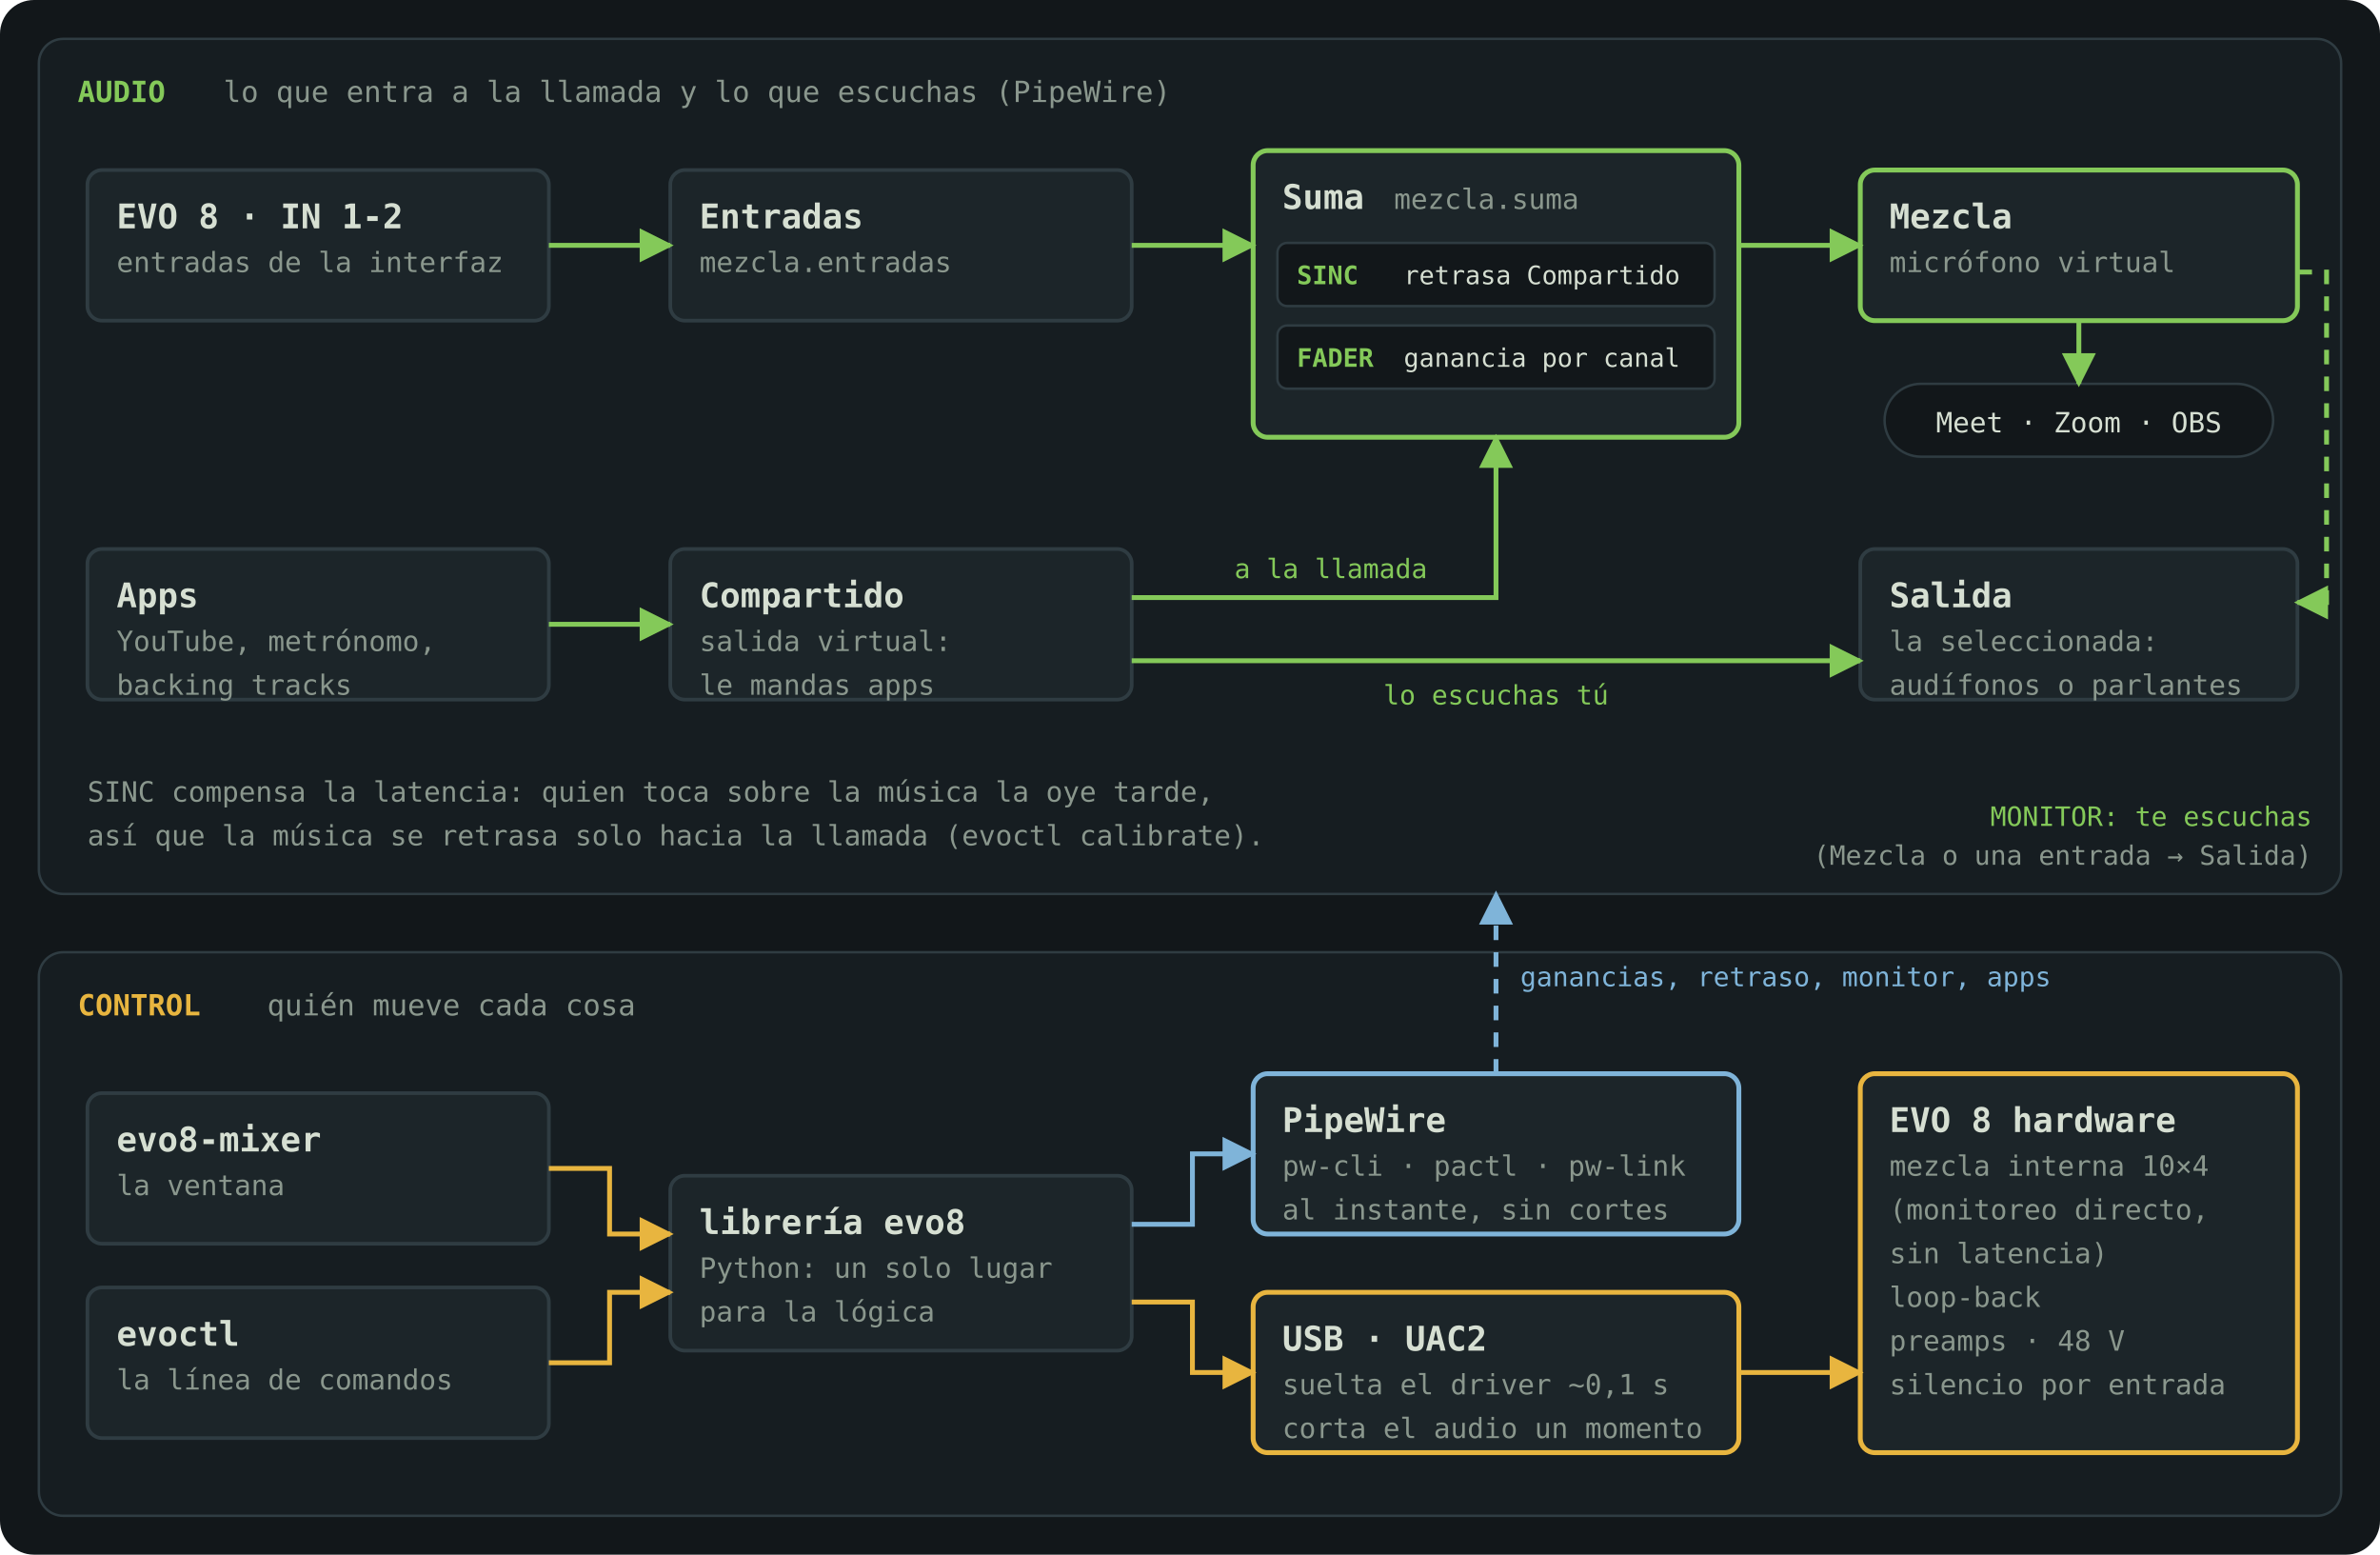
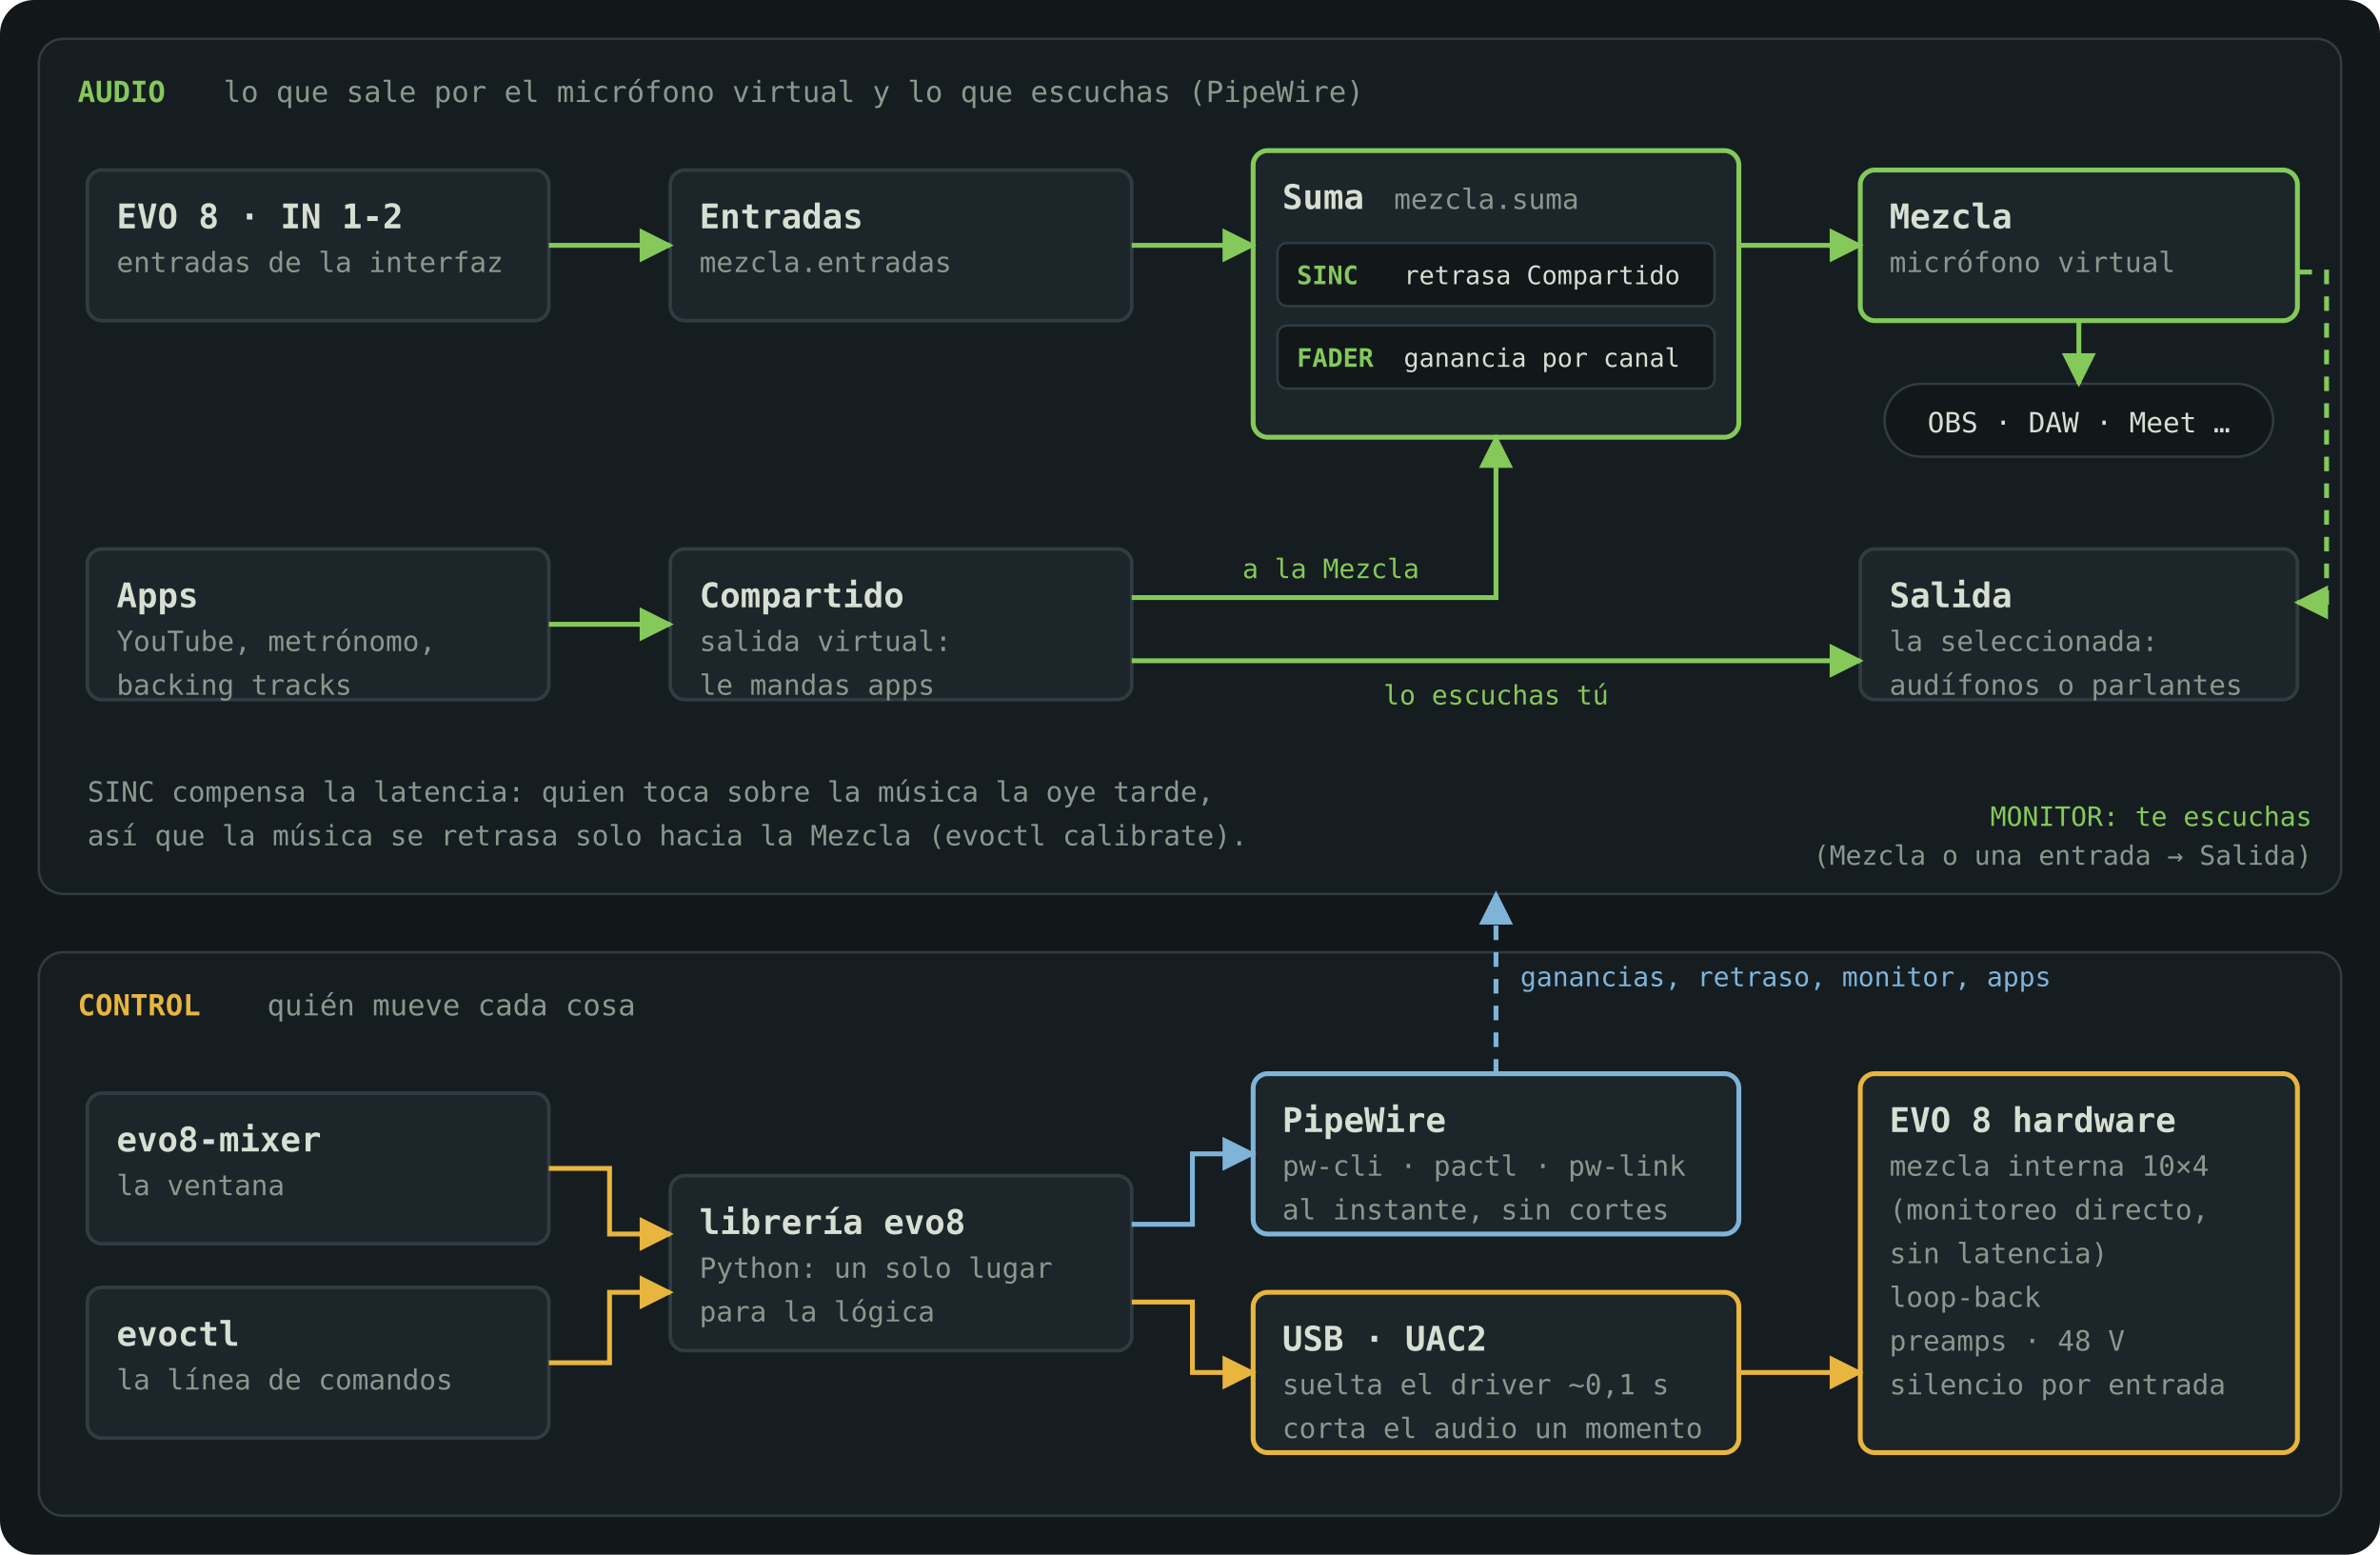
<svg xmlns="http://www.w3.org/2000/svg" viewBox="0 0 980 640" width="980" height="640" font-family="JetBrains Mono, DejaVu Sans Mono, Menlo, Consolas, monospace">
  <defs>
    <marker id="g" viewBox="0 0 10 10" refX="9" refY="5" markerWidth="7" markerHeight="7" orient="auto-start-reverse">
      <path d="M 0 0 L 10 5 L 0 10 z" fill="#84c959" />
    </marker>
    <marker id="a" viewBox="0 0 10 10" refX="9" refY="5" markerWidth="7" markerHeight="7" orient="auto-start-reverse">
      <path d="M 0 0 L 10 5 L 0 10 z" fill="#e8b53f" />
    </marker>
    <marker id="b" viewBox="0 0 10 10" refX="9" refY="5" markerWidth="7" markerHeight="7" orient="auto-start-reverse">
      <path d="M 0 0 L 10 5 L 0 10 z" fill="#7fb4d9" />
    </marker>
  </defs>
  <rect width="980" height="640" rx="14" fill="#12171a" />
  <rect x="16" y="16" width="948" height="352" rx="10" fill="#161d21" stroke="#2f3c42" />
  <text x="32" y="42" font-size="12" fill="#84c959" font-weight="bold" text-anchor="start">AUDIO</text>
-   <text x="92" y="42" font-size="12" fill="#8a978d" font-weight="normal" text-anchor="start">lo que entra a la llamada y lo que escuchas (PipeWire)</text>
+   <text x="92" y="42" font-size="12" fill="#8a978d" font-weight="normal" text-anchor="start">lo que sale por el micrófono virtual y lo que escuchas (PipeWire)</text>
  <rect x="36" y="70" width="190" height="62" rx="6" fill="#1c2529" stroke="#2f3c42" stroke-width="1.5" />
  <text x="48" y="94" font-size="14" fill="#d6dfd2" font-weight="bold" text-anchor="start">EVO 8 · IN 1-2</text>
  <text x="48" y="112" font-size="11.5" fill="#8a978d" font-weight="normal" text-anchor="start">entradas de la interfaz</text>
  <rect x="36" y="226" width="190" height="62" rx="6" fill="#1c2529" stroke="#2f3c42" stroke-width="1.5" />
  <text x="48" y="250" font-size="14" fill="#d6dfd2" font-weight="bold" text-anchor="start">Apps</text>
  <text x="48" y="268" font-size="11.5" fill="#8a978d" font-weight="normal" text-anchor="start">YouTube, metrónomo,</text>
  <text x="48" y="286" font-size="11.5" fill="#8a978d" font-weight="normal" text-anchor="start">backing tracks</text>
  <rect x="276" y="70" width="190" height="62" rx="6" fill="#1c2529" stroke="#2f3c42" stroke-width="1.5" />
  <text x="288" y="94" font-size="14" fill="#d6dfd2" font-weight="bold" text-anchor="start">Entradas</text>
  <text x="288" y="112" font-size="11.5" fill="#8a978d" font-weight="normal" text-anchor="start">mezcla.entradas</text>
  <rect x="276" y="226" width="190" height="62" rx="6" fill="#1c2529" stroke="#2f3c42" stroke-width="1.5" />
  <text x="288" y="250" font-size="14" fill="#d6dfd2" font-weight="bold" text-anchor="start">Compartido</text>
  <text x="288" y="268" font-size="11.5" fill="#8a978d" font-weight="normal" text-anchor="start">salida virtual:</text>
  <text x="288" y="286" font-size="11.5" fill="#8a978d" font-weight="normal" text-anchor="start">le mandas apps</text>
  <rect x="516" y="62" width="200" height="118" rx="6" fill="#1c2529" stroke="#84c959" stroke-width="2" />
  <text x="528" y="86" font-size="14" fill="#d6dfd2" font-weight="bold" text-anchor="start">Suma</text>
  <text x="574" y="86" font-size="11.5" fill="#8a978d" font-weight="normal" text-anchor="start">mezcla.suma</text>
  <rect x="526" y="100" width="180" height="26" rx="4" fill="#12171a" stroke="#2f3c42" />
  <text x="534" y="117" font-size="10.5" fill="#84c959" font-weight="bold" text-anchor="start">SINC</text>
  <text x="578" y="117" font-size="10.5" fill="#d6dfd2" font-weight="normal" text-anchor="start">retrasa Compartido</text>
  <rect x="526" y="134" width="180" height="26" rx="4" fill="#12171a" stroke="#2f3c42" />
  <text x="534" y="151" font-size="10.5" fill="#84c959" font-weight="bold" text-anchor="start">FADER</text>
  <text x="578" y="151" font-size="10.5" fill="#d6dfd2" font-weight="normal" text-anchor="start">ganancia por canal</text>
  <rect x="766" y="70" width="180" height="62" rx="6" fill="#1c2529" stroke="#84c959" stroke-width="2" />
  <text x="778" y="94" font-size="14" fill="#d6dfd2" font-weight="bold" text-anchor="start">Mezcla</text>
  <text x="778" y="112" font-size="11.5" fill="#8a978d" font-weight="normal" text-anchor="start">micrófono virtual</text>
  <rect x="766" y="226" width="180" height="62" rx="6" fill="#1c2529" stroke="#2f3c42" stroke-width="1.5" />
  <text x="778" y="250" font-size="14" fill="#d6dfd2" font-weight="bold" text-anchor="start">Salida</text>
  <text x="778" y="268" font-size="11.5" fill="#8a978d" font-weight="normal" text-anchor="start">la seleccionada:</text>
  <text x="778" y="286" font-size="11.5" fill="#8a978d" font-weight="normal" text-anchor="start">audífonos o parlantes</text>
  <rect x="776" y="158" width="160" height="30" rx="15" fill="#12171a" stroke="#2f3c42" />
-   <text x="856" y="178" font-size="11.5" fill="#d6dfd2" font-weight="normal" text-anchor="middle">Meet · Zoom · OBS</text>
+   <text x="856" y="178" font-size="11.5" fill="#d6dfd2" font-weight="normal" text-anchor="middle">OBS · DAW · Meet …</text>
  <path d="M 226 101 L 276 101" fill="none" stroke="#84c959" stroke-width="2" marker-end="url(#g)" />
  <path d="M 466 101 L 516 101" fill="none" stroke="#84c959" stroke-width="2" marker-end="url(#g)" />
  <path d="M 226 257 L 276 257" fill="none" stroke="#84c959" stroke-width="2" marker-end="url(#g)" />
  <path d="M 466 246 L 616 246 L 616 180" fill="none" stroke="#84c959" stroke-width="2" marker-end="url(#g)" />
-   <text x="548" y="238" font-size="11" fill="#84c959" font-weight="normal" text-anchor="middle">a la llamada</text>
+   <text x="548" y="238" font-size="11" fill="#84c959" font-weight="normal" text-anchor="middle">a la Mezcla</text>
  <path d="M 466 272 L 766 272" fill="none" stroke="#84c959" stroke-width="2" marker-end="url(#g)" />
  <text x="616" y="290" font-size="11" fill="#84c959" font-weight="normal" text-anchor="middle">lo escuchas tú</text>
  <path d="M 716 101 L 766 101" fill="none" stroke="#84c959" stroke-width="2" marker-end="url(#g)" />
  <path d="M 856 132 L 856 158" fill="none" stroke="#84c959" stroke-width="2" marker-end="url(#g)" />
  <path d="M 946 112 L 958 112 L 958 248 L 946 248" fill="none" stroke="#84c959" stroke-width="2" stroke-dasharray="6 5" marker-end="url(#g)" />
  <text x="952" y="340" font-size="11" fill="#84c959" font-weight="normal" text-anchor="end">MONITOR: te escuchas</text>
  <text x="952" y="356" font-size="11" fill="#8a978d" font-weight="normal" text-anchor="end">(Mezcla o una entrada → Salida)</text>
  <text x="36" y="330" font-size="11.5" fill="#8a978d" font-weight="normal" text-anchor="start">SINC compensa la latencia: quien toca sobre la música la oye tarde,</text>
-   <text x="36" y="348" font-size="11.5" fill="#8a978d" font-weight="normal" text-anchor="start">así que la música se retrasa solo hacia la llamada (evoctl calibrate).</text>
+   <text x="36" y="348" font-size="11.5" fill="#8a978d" font-weight="normal" text-anchor="start">así que la música se retrasa solo hacia la Mezcla (evoctl calibrate).</text>
  <rect x="16" y="392" width="948" height="232" rx="10" fill="#161d21" stroke="#2f3c42" />
  <text x="32" y="418" font-size="12" fill="#e8b53f" font-weight="bold" text-anchor="start">CONTROL</text>
  <text x="110" y="418" font-size="12" fill="#8a978d" font-weight="normal" text-anchor="start">quién mueve cada cosa</text>
  <rect x="36" y="450" width="190" height="62" rx="6" fill="#1c2529" stroke="#2f3c42" stroke-width="1.5" />
  <text x="48" y="474" font-size="14" fill="#d6dfd2" font-weight="bold" text-anchor="start">evo8-mixer</text>
  <text x="48" y="492" font-size="11.5" fill="#8a978d" font-weight="normal" text-anchor="start">la ventana</text>
  <rect x="36" y="530" width="190" height="62" rx="6" fill="#1c2529" stroke="#2f3c42" stroke-width="1.5" />
  <text x="48" y="554" font-size="14" fill="#d6dfd2" font-weight="bold" text-anchor="start">evoctl</text>
  <text x="48" y="572" font-size="11.5" fill="#8a978d" font-weight="normal" text-anchor="start">la línea de comandos</text>
  <rect x="276" y="484" width="190" height="72" rx="6" fill="#1c2529" stroke="#2f3c42" stroke-width="1.5" />
  <text x="288" y="508" font-size="14" fill="#d6dfd2" font-weight="bold" text-anchor="start">librería evo8</text>
  <text x="288" y="526" font-size="11.5" fill="#8a978d" font-weight="normal" text-anchor="start">Python: un solo lugar</text>
  <text x="288" y="544" font-size="11.5" fill="#8a978d" font-weight="normal" text-anchor="start">para la lógica</text>
  <rect x="516" y="442" width="200" height="66" rx="6" fill="#1c2529" stroke="#7fb4d9" stroke-width="2" />
  <text x="528" y="466" font-size="14" fill="#d6dfd2" font-weight="bold" text-anchor="start">PipeWire</text>
  <text x="528" y="484" font-size="11.5" fill="#8a978d" font-weight="normal" text-anchor="start">pw-cli · pactl · pw-link</text>
  <text x="528" y="502" font-size="11.5" fill="#8a978d" font-weight="normal" text-anchor="start">al instante, sin cortes</text>
  <rect x="516" y="532" width="200" height="66" rx="6" fill="#1c2529" stroke="#e8b53f" stroke-width="2" />
  <text x="528" y="556" font-size="14" fill="#d6dfd2" font-weight="bold" text-anchor="start">USB · UAC2</text>
  <text x="528" y="574" font-size="11.5" fill="#8a978d" font-weight="normal" text-anchor="start">suelta el driver ~0,1 s</text>
  <text x="528" y="592" font-size="11.5" fill="#8a978d" font-weight="normal" text-anchor="start">corta el audio un momento</text>
  <rect x="766" y="442" width="180" height="156" rx="6" fill="#1c2529" stroke="#e8b53f" stroke-width="2" />
  <text x="778" y="466" font-size="14" fill="#d6dfd2" font-weight="bold" text-anchor="start">EVO 8 hardware</text>
  <text x="778" y="484" font-size="11.5" fill="#8a978d" font-weight="normal" text-anchor="start">mezcla interna 10×4</text>
  <text x="778" y="502" font-size="11.5" fill="#8a978d" font-weight="normal" text-anchor="start">  (monitoreo directo,</text>
  <text x="778" y="520" font-size="11.5" fill="#8a978d" font-weight="normal" text-anchor="start">   sin latencia)</text>
  <text x="778" y="538" font-size="11.5" fill="#8a978d" font-weight="normal" text-anchor="start">loop-back</text>
  <text x="778" y="556" font-size="11.5" fill="#8a978d" font-weight="normal" text-anchor="start">preamps · 48 V</text>
  <text x="778" y="574" font-size="11.5" fill="#8a978d" font-weight="normal" text-anchor="start">silencio por entrada</text>
  <path d="M 226 481 L 251 481 L 251 508 L 276 508" fill="none" stroke="#e8b53f" stroke-width="2" marker-end="url(#a)" />
  <path d="M 226 561 L 251 561 L 251 532 L 276 532" fill="none" stroke="#e8b53f" stroke-width="2" marker-end="url(#a)" />
  <path d="M 466 504 L 491 504 L 491 475 L 516 475" fill="none" stroke="#7fb4d9" stroke-width="2" marker-end="url(#b)" />
  <path d="M 466 536 L 491 536 L 491 565 L 516 565" fill="none" stroke="#e8b53f" stroke-width="2" marker-end="url(#a)" />
  <path d="M 716 565 L 766 565" fill="none" stroke="#e8b53f" stroke-width="2" marker-end="url(#a)" />
  <path d="M 616 442 L 616 368" fill="none" stroke="#7fb4d9" stroke-width="2" stroke-dasharray="6 5" marker-end="url(#b)" />
  <text x="626" y="406" font-size="11" fill="#7fb4d9" font-weight="normal" text-anchor="start">ganancias, retraso, monitor, apps</text>
</svg>
